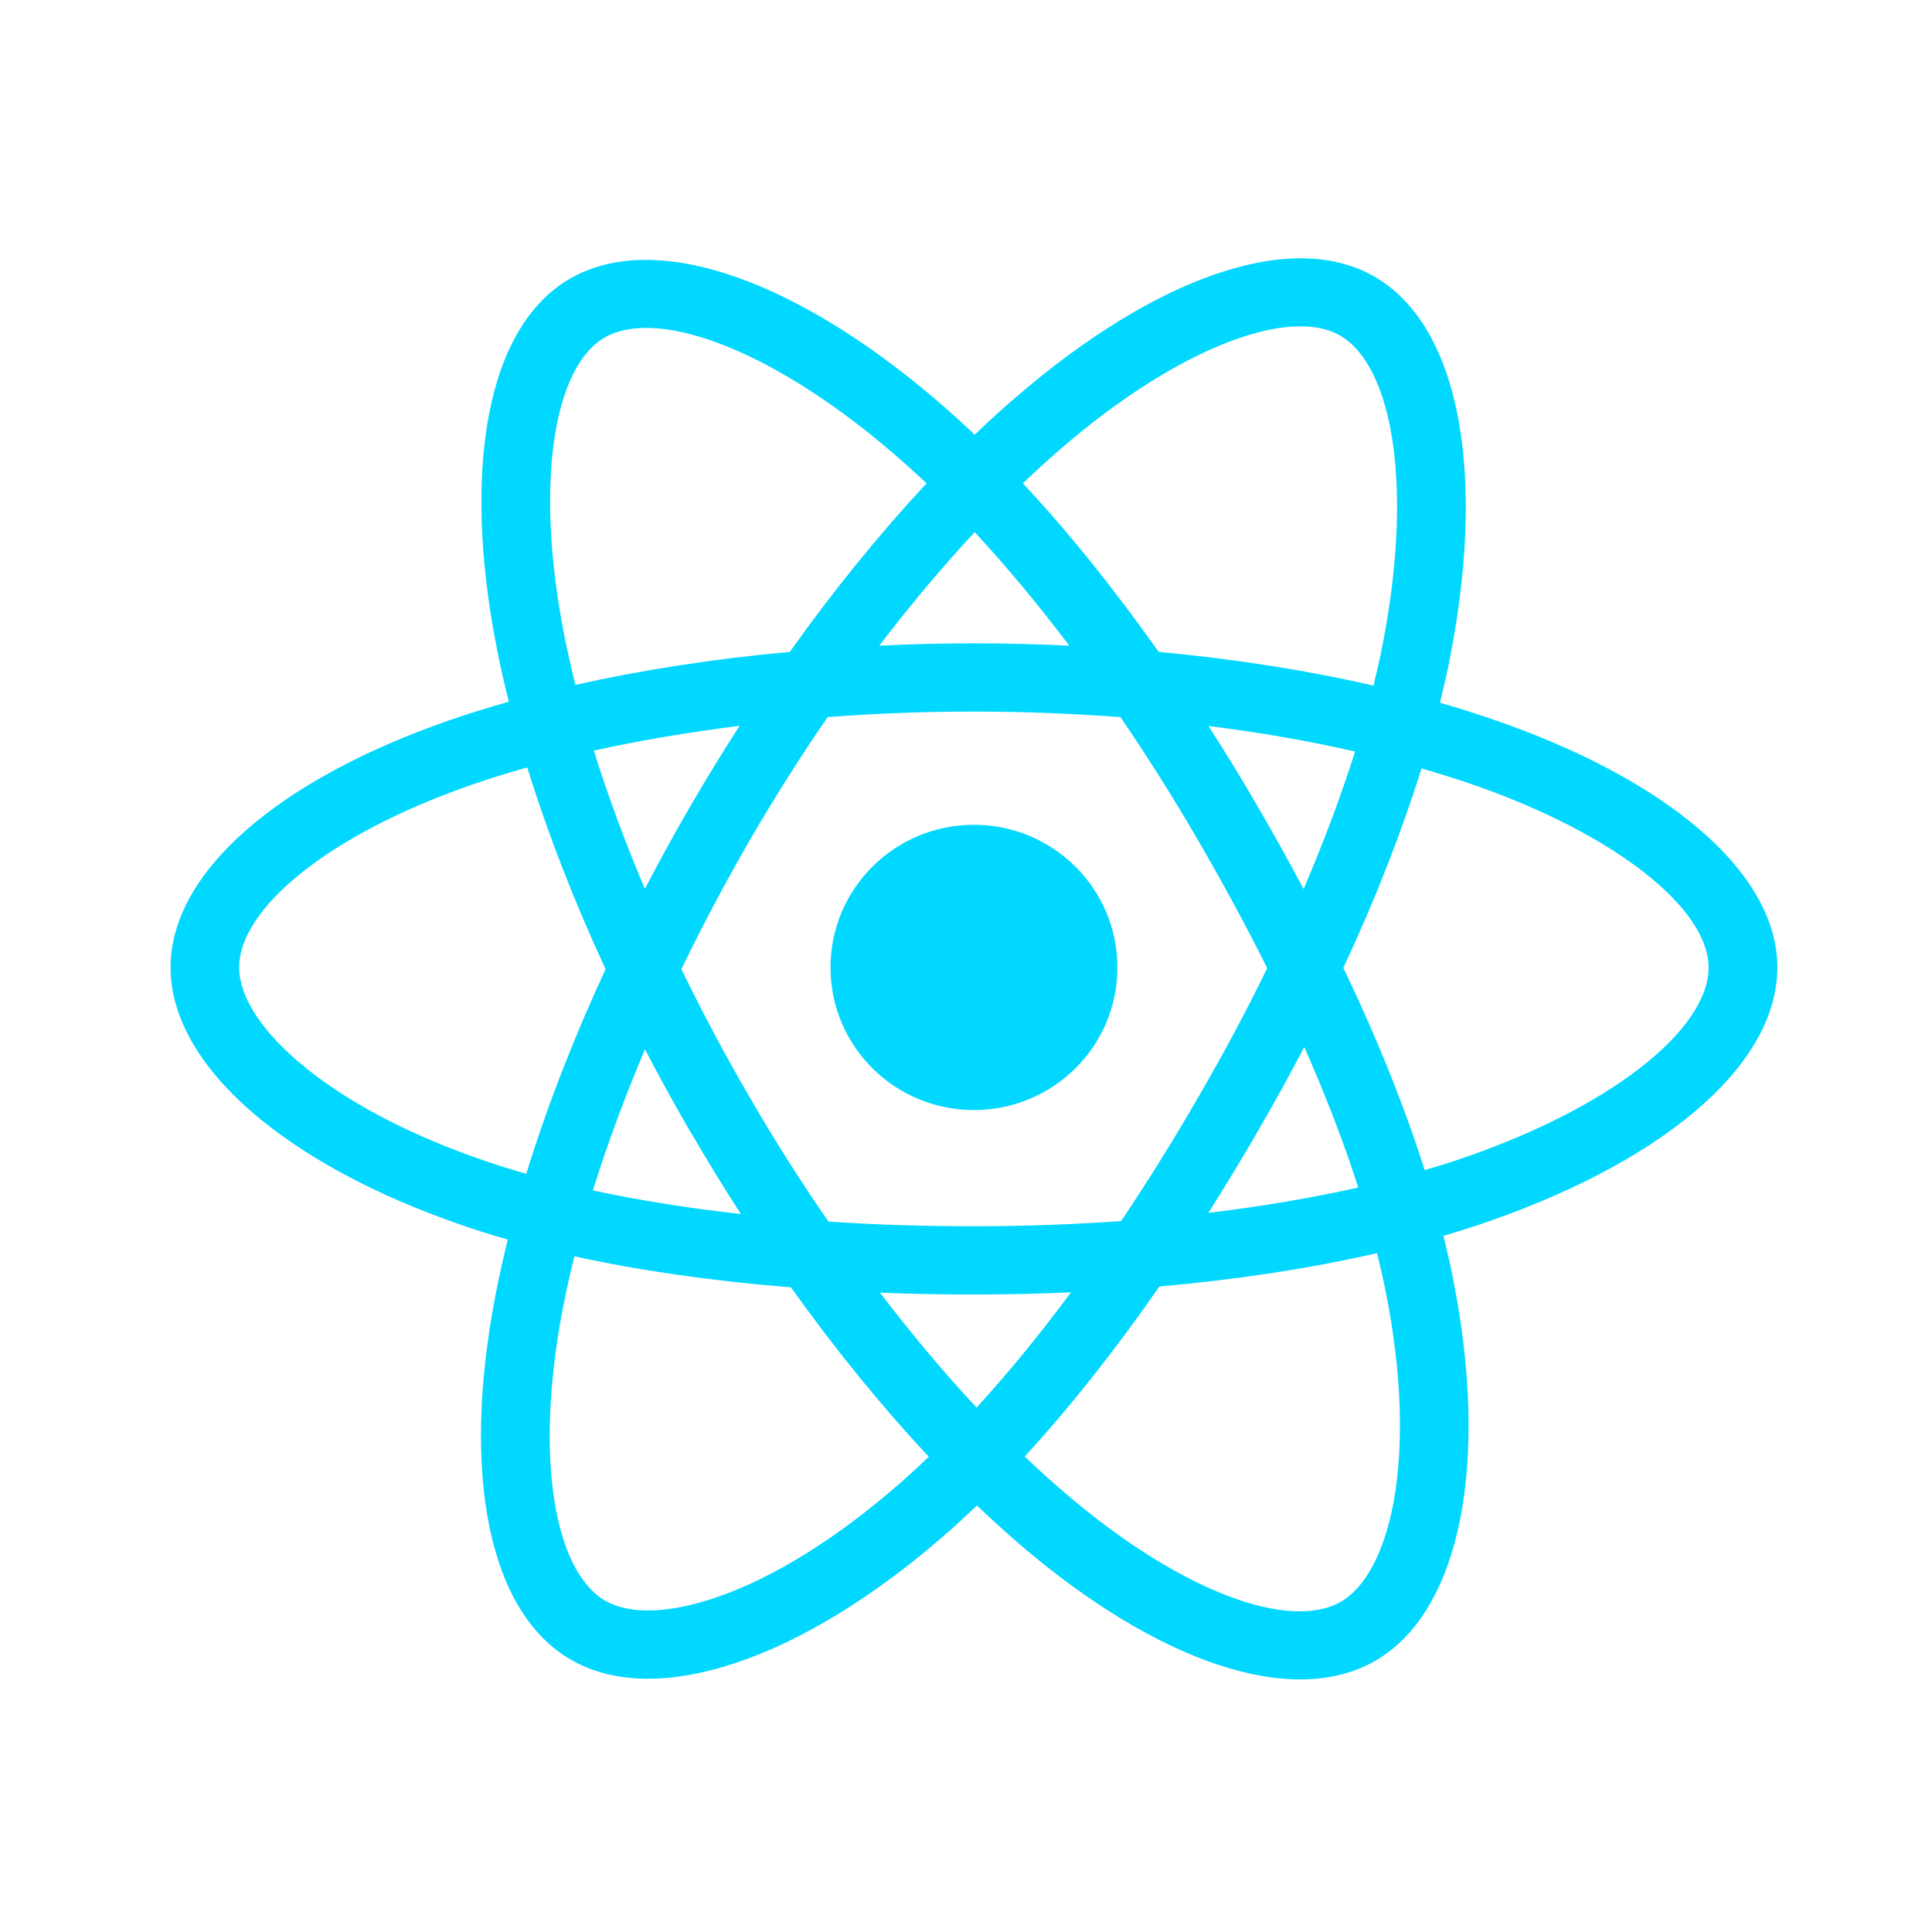
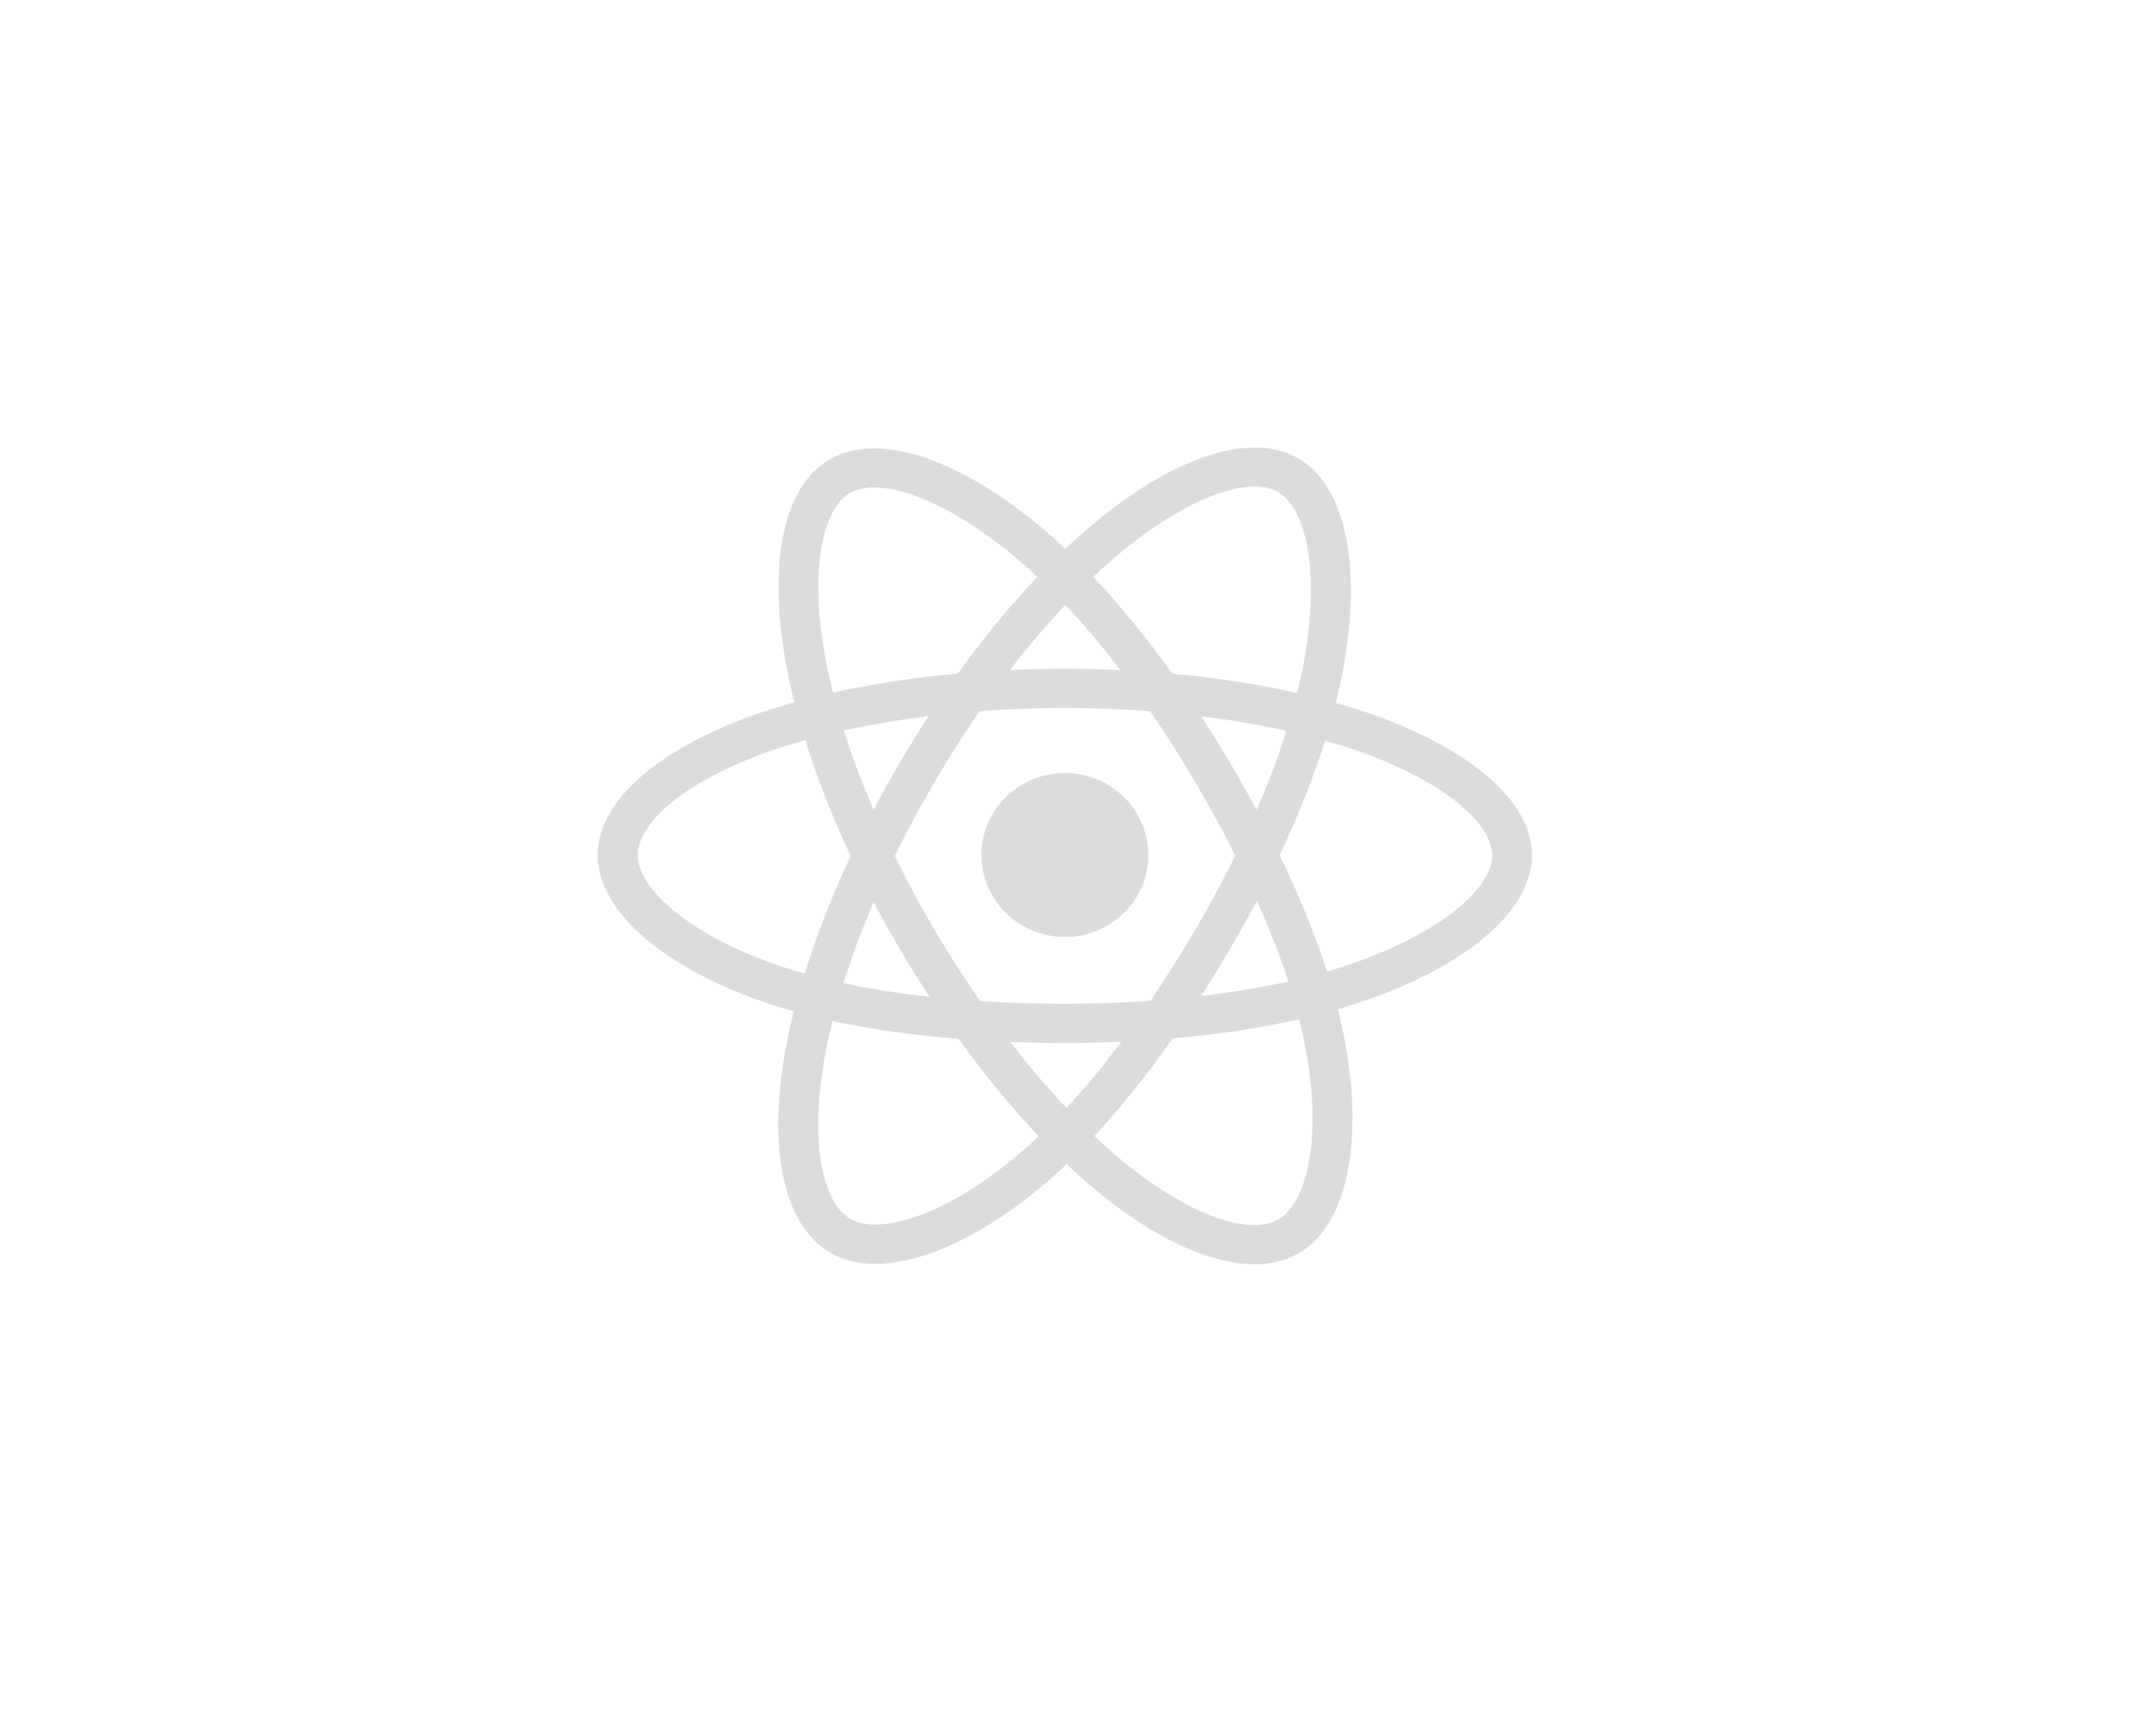
- <svg xmlns="http://www.w3.org/2000/svg" width="60" zoomAndPan="magnify" viewBox="0 0 45 45" height="60" preserveAspectRatio="xMidYMid meet" version="1.0">
+ <svg xmlns="http://www.w3.org/2000/svg" width="75" zoomAndPan="magnify" viewBox="0 0 56.25 45" height="60" preserveAspectRatio="xMidYMid meet" version="1.0">
  <defs>
-     <clipPath id="96d01c7145">
-       <path d="M 3.934 6 L 41.434 6 L 41.434 39.82 L 3.934 39.82 Z M 3.934 6 " clip-rule="nonzero" />
+     <clipPath id="ee74aa2fc4">
+       <path d="M 15.57 11.223 L 39.996 11.223 L 39.996 33 L 15.57 33 Z M 15.57 11.223 " clip-rule="nonzero" />
    </clipPath>
  </defs>
-   <g clip-path="url(#96d01c7145)">
-     <path fill="#00d8ff" d="M 34.742 16.746 C 34.355 16.613 33.953 16.488 33.539 16.367 C 33.605 16.09 33.672 15.82 33.727 15.551 C 34.637 11.148 34.043 7.605 32.004 6.438 C 30.051 5.32 26.859 6.484 23.633 9.277 C 23.324 9.543 23.012 9.828 22.703 10.125 C 22.496 9.93 22.289 9.738 22.082 9.555 C 18.703 6.574 15.316 5.316 13.281 6.488 C 11.332 7.609 10.754 10.941 11.574 15.113 C 11.652 15.516 11.746 15.926 11.852 16.344 C 11.371 16.48 10.906 16.625 10.465 16.777 C 6.504 18.152 3.973 20.305 3.973 22.535 C 3.973 24.84 6.688 27.152 10.816 28.555 C 11.141 28.668 11.48 28.773 11.828 28.871 C 11.715 29.324 11.617 29.766 11.535 30.199 C 10.75 34.297 11.363 37.551 13.309 38.664 C 15.316 39.816 18.691 38.633 21.973 35.781 C 22.234 35.555 22.492 35.316 22.754 35.066 C 23.094 35.387 23.43 35.695 23.766 35.984 C 26.945 38.703 30.09 39.801 32.031 38.684 C 34.039 37.527 34.691 34.031 33.844 29.781 C 33.781 29.453 33.703 29.125 33.621 28.785 C 33.855 28.715 34.09 28.645 34.316 28.57 C 38.605 27.156 41.398 24.871 41.398 22.535 C 41.398 20.297 38.785 18.129 34.742 16.746 Z M 33.812 27.062 C 33.609 27.129 33.398 27.191 33.184 27.254 C 32.711 25.766 32.074 24.18 31.289 22.543 C 32.035 20.945 32.648 19.379 33.109 17.898 C 33.492 18.008 33.863 18.125 34.223 18.246 C 37.688 19.434 39.797 21.188 39.797 22.535 C 39.797 23.973 37.52 25.84 33.812 27.062 Z M 32.277 30.09 C 32.652 31.969 32.703 33.668 32.457 35 C 32.234 36.191 31.785 36.988 31.23 37.309 C 30.051 37.988 27.527 37.105 24.809 34.777 C 24.496 34.512 24.184 34.227 23.867 33.926 C 24.922 32.777 25.977 31.445 27.004 29.965 C 28.812 29.805 30.523 29.543 32.074 29.188 C 32.148 29.496 32.219 29.793 32.277 30.09 Z M 16.73 37.191 C 15.578 37.594 14.66 37.605 14.105 37.289 C 12.926 36.613 12.438 34 13.105 30.496 C 13.184 30.094 13.273 29.68 13.379 29.262 C 14.91 29.598 16.609 29.84 18.422 29.984 C 19.457 31.434 20.543 32.766 21.633 33.93 C 21.395 34.16 21.156 34.379 20.922 34.582 C 19.469 35.848 18.016 36.742 16.73 37.191 Z M 11.332 27.051 C 9.508 26.434 8 25.625 6.969 24.746 C 6.039 23.957 5.57 23.172 5.57 22.535 C 5.57 21.18 7.602 19.453 10.992 18.277 C 11.402 18.137 11.832 18 12.281 17.875 C 12.75 19.391 13.363 20.973 14.105 22.574 C 13.352 24.199 12.73 25.809 12.258 27.34 C 11.938 27.25 11.629 27.152 11.332 27.051 Z M 13.145 14.809 C 12.441 11.234 12.906 8.539 14.082 7.863 C 15.336 7.141 18.102 8.168 21.02 10.746 C 21.207 10.91 21.395 11.082 21.582 11.258 C 20.496 12.422 19.422 13.742 18.395 15.184 C 16.633 15.344 14.949 15.605 13.402 15.953 C 13.305 15.562 13.219 15.18 13.145 14.809 Z M 29.285 18.77 C 28.918 18.133 28.535 17.512 28.148 16.91 C 29.344 17.059 30.484 17.258 31.562 17.504 C 31.238 18.531 30.836 19.605 30.363 20.707 C 30.023 20.066 29.664 19.418 29.285 18.77 Z M 22.703 12.395 C 23.441 13.191 24.18 14.078 24.906 15.039 C 24.172 15.004 23.434 14.984 22.684 14.984 C 21.945 14.984 21.211 15.004 20.48 15.039 C 21.207 14.086 21.953 13.199 22.703 12.395 Z M 16.078 18.781 C 15.707 19.418 15.355 20.062 15.02 20.703 C 14.555 19.605 14.156 18.527 13.832 17.484 C 14.898 17.246 16.039 17.055 17.227 16.906 C 16.832 17.516 16.449 18.141 16.078 18.781 Z M 17.258 28.277 C 16.035 28.141 14.879 27.957 13.809 27.727 C 14.141 26.664 14.547 25.562 15.023 24.441 C 15.359 25.086 15.711 25.727 16.082 26.367 L 16.086 26.367 C 16.465 27.02 16.855 27.656 17.258 28.277 Z M 22.746 32.785 C 21.988 31.973 21.234 31.074 20.496 30.109 C 21.211 30.137 21.941 30.152 22.684 30.152 C 23.449 30.152 24.203 30.133 24.945 30.102 C 24.215 31.086 23.48 31.984 22.746 32.785 Z M 30.379 24.387 C 30.879 25.52 31.301 26.613 31.637 27.66 C 30.551 27.902 29.379 28.102 28.145 28.25 C 28.531 27.637 28.918 27.008 29.293 26.355 C 29.676 25.699 30.035 25.043 30.379 24.387 Z M 27.906 25.562 C 27.324 26.57 26.723 27.535 26.113 28.441 C 25.004 28.52 23.855 28.562 22.684 28.562 C 21.52 28.562 20.387 28.527 19.297 28.453 C 18.66 27.535 18.047 26.57 17.469 25.57 C 16.887 24.574 16.355 23.57 15.871 22.574 C 16.355 21.574 16.887 20.566 17.461 19.574 C 18.039 18.578 18.648 17.617 19.277 16.703 C 20.391 16.617 21.531 16.574 22.684 16.574 C 23.844 16.574 24.988 16.621 26.098 16.703 C 26.719 17.613 27.324 18.57 27.902 19.566 C 28.488 20.574 29.027 21.57 29.516 22.551 C 29.031 23.547 28.492 24.555 27.906 25.562 Z M 31.207 7.812 C 32.461 8.531 32.945 11.43 32.16 15.23 C 32.109 15.473 32.051 15.719 31.992 15.969 C 30.438 15.613 28.754 15.348 26.988 15.184 C 25.957 13.727 24.895 12.402 23.824 11.258 C 24.109 10.984 24.398 10.723 24.684 10.473 C 27.445 8.082 30.031 7.141 31.207 7.812 Z M 22.684 19.211 C 24.531 19.211 26.027 20.699 26.027 22.535 C 26.027 24.371 24.531 25.855 22.684 25.855 C 20.84 25.855 19.344 24.371 19.344 22.535 C 19.344 20.699 20.84 19.211 22.684 19.211 Z M 22.684 19.211 " fill-opacity="1" fill-rule="nonzero" />
+   <g clip-path="url(#ee74aa2fc4)">
+     <path fill="#dcdcdc" d="M 35.637 18.578 C 35.383 18.492 35.121 18.41 34.852 18.336 C 34.895 18.156 34.938 17.98 34.973 17.809 C 35.566 14.977 35.18 12.695 33.852 11.945 C 32.582 11.223 30.5 11.977 28.402 13.77 C 28.199 13.941 27.996 14.125 27.793 14.316 C 27.66 14.191 27.523 14.066 27.391 13.949 C 25.188 12.031 22.984 11.223 21.656 11.977 C 20.387 12.699 20.012 14.844 20.547 17.527 C 20.598 17.785 20.656 18.051 20.727 18.32 C 20.414 18.406 20.113 18.5 19.824 18.598 C 17.242 19.48 15.594 20.867 15.594 22.305 C 15.594 23.789 17.363 25.277 20.051 26.18 C 20.266 26.25 20.484 26.316 20.711 26.383 C 20.637 26.672 20.574 26.957 20.52 27.234 C 20.012 29.875 20.41 31.969 21.676 32.684 C 22.984 33.426 25.18 32.664 27.32 30.828 C 27.488 30.684 27.656 30.531 27.828 30.367 C 28.047 30.578 28.27 30.773 28.488 30.957 C 30.559 32.711 32.605 33.418 33.871 32.699 C 35.176 31.953 35.602 29.703 35.051 26.969 C 35.008 26.758 34.961 26.543 34.906 26.328 C 35.059 26.281 35.211 26.234 35.359 26.188 C 38.152 25.277 39.969 23.809 39.969 22.305 C 39.969 20.863 38.27 19.469 35.637 18.578 Z M 35.031 25.219 C 34.898 25.262 34.762 25.301 34.621 25.344 C 34.312 24.383 33.898 23.363 33.387 22.309 C 33.871 21.281 34.273 20.273 34.574 19.32 C 34.82 19.391 35.062 19.465 35.297 19.543 C 37.555 20.309 38.93 21.434 38.93 22.305 C 38.93 23.23 37.445 24.43 35.031 25.219 Z M 34.027 27.164 C 34.273 28.375 34.309 29.469 34.145 30.324 C 34 31.094 33.711 31.605 33.348 31.812 C 32.578 32.25 30.938 31.68 29.168 30.184 C 28.961 30.012 28.758 29.828 28.555 29.633 C 29.238 28.895 29.926 28.039 30.598 27.086 C 31.773 26.984 32.887 26.816 33.898 26.586 C 33.945 26.785 33.992 26.977 34.027 27.164 Z M 23.906 31.734 C 23.156 31.996 22.559 32.004 22.195 31.801 C 21.426 31.363 21.109 29.684 21.543 27.426 C 21.594 27.168 21.652 26.902 21.723 26.633 C 22.719 26.848 23.824 27.004 25.008 27.098 C 25.68 28.031 26.387 28.887 27.098 29.637 C 26.941 29.785 26.789 29.926 26.633 30.059 C 25.688 30.871 24.742 31.445 23.906 31.734 Z M 20.391 25.211 C 19.199 24.812 18.219 24.293 17.547 23.727 C 16.941 23.219 16.637 22.715 16.637 22.305 C 16.637 21.434 17.961 20.32 20.168 19.566 C 20.434 19.473 20.715 19.387 21.008 19.305 C 21.312 20.281 21.711 21.301 22.195 22.328 C 21.703 23.375 21.301 24.41 20.992 25.398 C 20.785 25.336 20.582 25.277 20.391 25.211 Z M 21.566 17.332 C 21.109 15.031 21.414 13.297 22.18 12.859 C 22.996 12.398 24.797 13.059 26.699 14.715 C 26.82 14.82 26.941 14.934 27.066 15.047 C 26.355 15.793 25.656 16.645 24.988 17.57 C 23.844 17.676 22.746 17.844 21.734 18.066 C 21.672 17.816 21.617 17.57 21.566 17.332 Z M 32.082 19.879 C 31.84 19.473 31.594 19.07 31.34 18.684 C 32.117 18.781 32.863 18.906 33.562 19.066 C 33.355 19.727 33.094 20.418 32.785 21.125 C 32.562 20.715 32.328 20.297 32.082 19.879 Z M 27.793 15.777 C 28.273 16.289 28.758 16.859 29.23 17.48 C 28.754 17.457 28.27 17.445 27.781 17.445 C 27.301 17.445 26.82 17.457 26.348 17.48 C 26.82 16.863 27.309 16.297 27.793 15.777 Z M 23.48 19.887 C 23.238 20.297 23.008 20.711 22.793 21.125 C 22.488 20.418 22.227 19.727 22.016 19.055 C 22.711 18.902 23.453 18.777 24.227 18.68 C 23.969 19.074 23.723 19.477 23.48 19.887 Z M 24.25 26 C 23.449 25.914 22.699 25.793 22.004 25.645 C 22.219 24.961 22.484 24.254 22.793 23.531 C 23.012 23.945 23.242 24.359 23.484 24.77 C 23.73 25.191 23.984 25.598 24.25 26 Z M 27.824 28.902 C 27.328 28.379 26.836 27.801 26.355 27.18 C 26.824 27.195 27.301 27.207 27.781 27.207 C 28.281 27.207 28.77 27.195 29.254 27.172 C 28.781 27.809 28.301 28.387 27.824 28.902 Z M 32.793 23.496 C 33.117 24.223 33.395 24.93 33.613 25.602 C 32.906 25.758 32.141 25.887 31.34 25.98 C 31.59 25.59 31.84 25.18 32.086 24.762 C 32.336 24.34 32.57 23.918 32.793 23.496 Z M 31.184 24.254 C 30.805 24.902 30.41 25.52 30.016 26.105 C 29.293 26.156 28.543 26.184 27.781 26.184 C 27.023 26.184 26.285 26.16 25.574 26.113 C 25.164 25.523 24.762 24.902 24.383 24.258 C 24.008 23.617 23.66 22.973 23.344 22.328 C 23.66 21.684 24.008 21.039 24.383 20.398 C 24.758 19.758 25.152 19.141 25.562 18.551 C 26.289 18.496 27.031 18.469 27.781 18.469 C 28.539 18.469 29.281 18.496 30.008 18.551 C 30.41 19.137 30.805 19.75 31.18 20.395 C 31.562 21.043 31.914 21.684 32.23 22.316 C 31.914 22.957 31.566 23.605 31.184 24.254 Z M 33.332 12.828 C 34.148 13.293 34.465 15.156 33.953 17.602 C 33.922 17.758 33.883 17.918 33.844 18.078 C 32.832 17.848 31.734 17.68 30.586 17.574 C 29.914 16.637 29.219 15.785 28.523 15.047 C 28.711 14.871 28.898 14.699 29.086 14.543 C 30.883 13.004 32.566 12.395 33.332 12.828 Z M 27.781 20.164 C 28.984 20.164 29.961 21.121 29.961 22.305 C 29.961 23.484 28.984 24.441 27.781 24.441 C 26.582 24.441 25.605 23.484 25.605 22.305 C 25.605 21.121 26.582 20.164 27.781 20.164 Z M 27.781 20.164 " fill-opacity="1" fill-rule="nonzero" />
  </g>
</svg>
